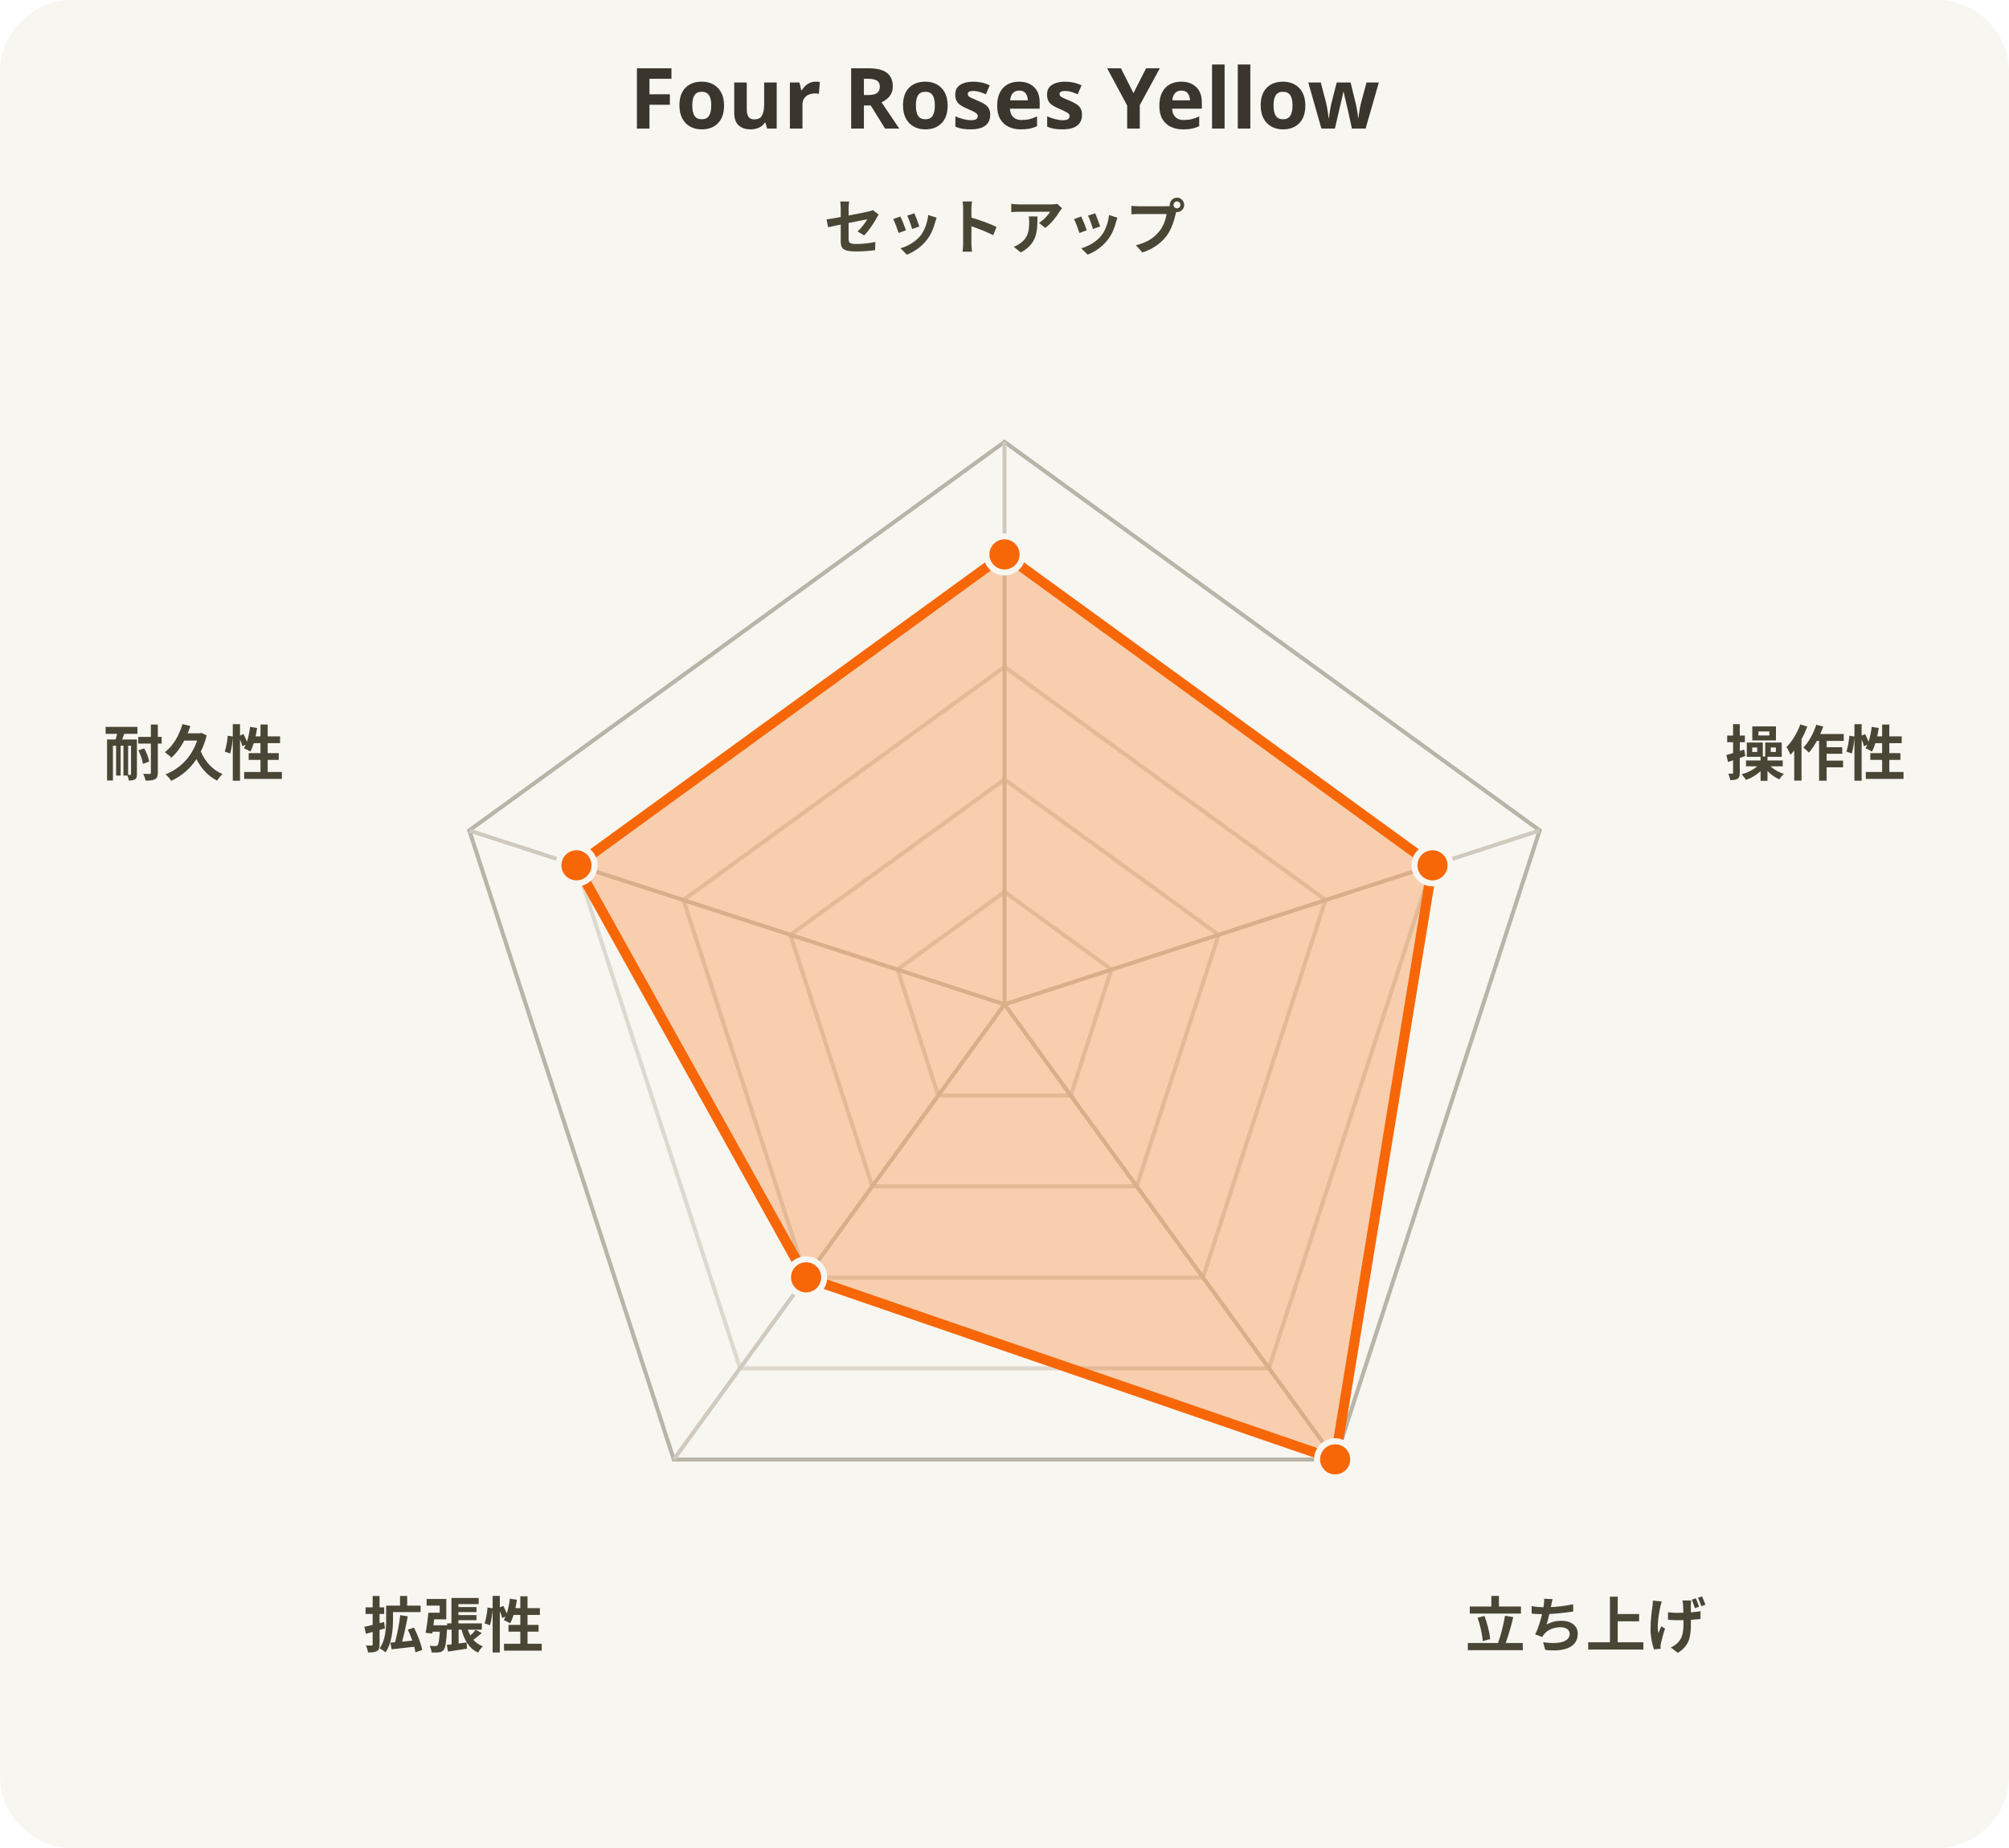
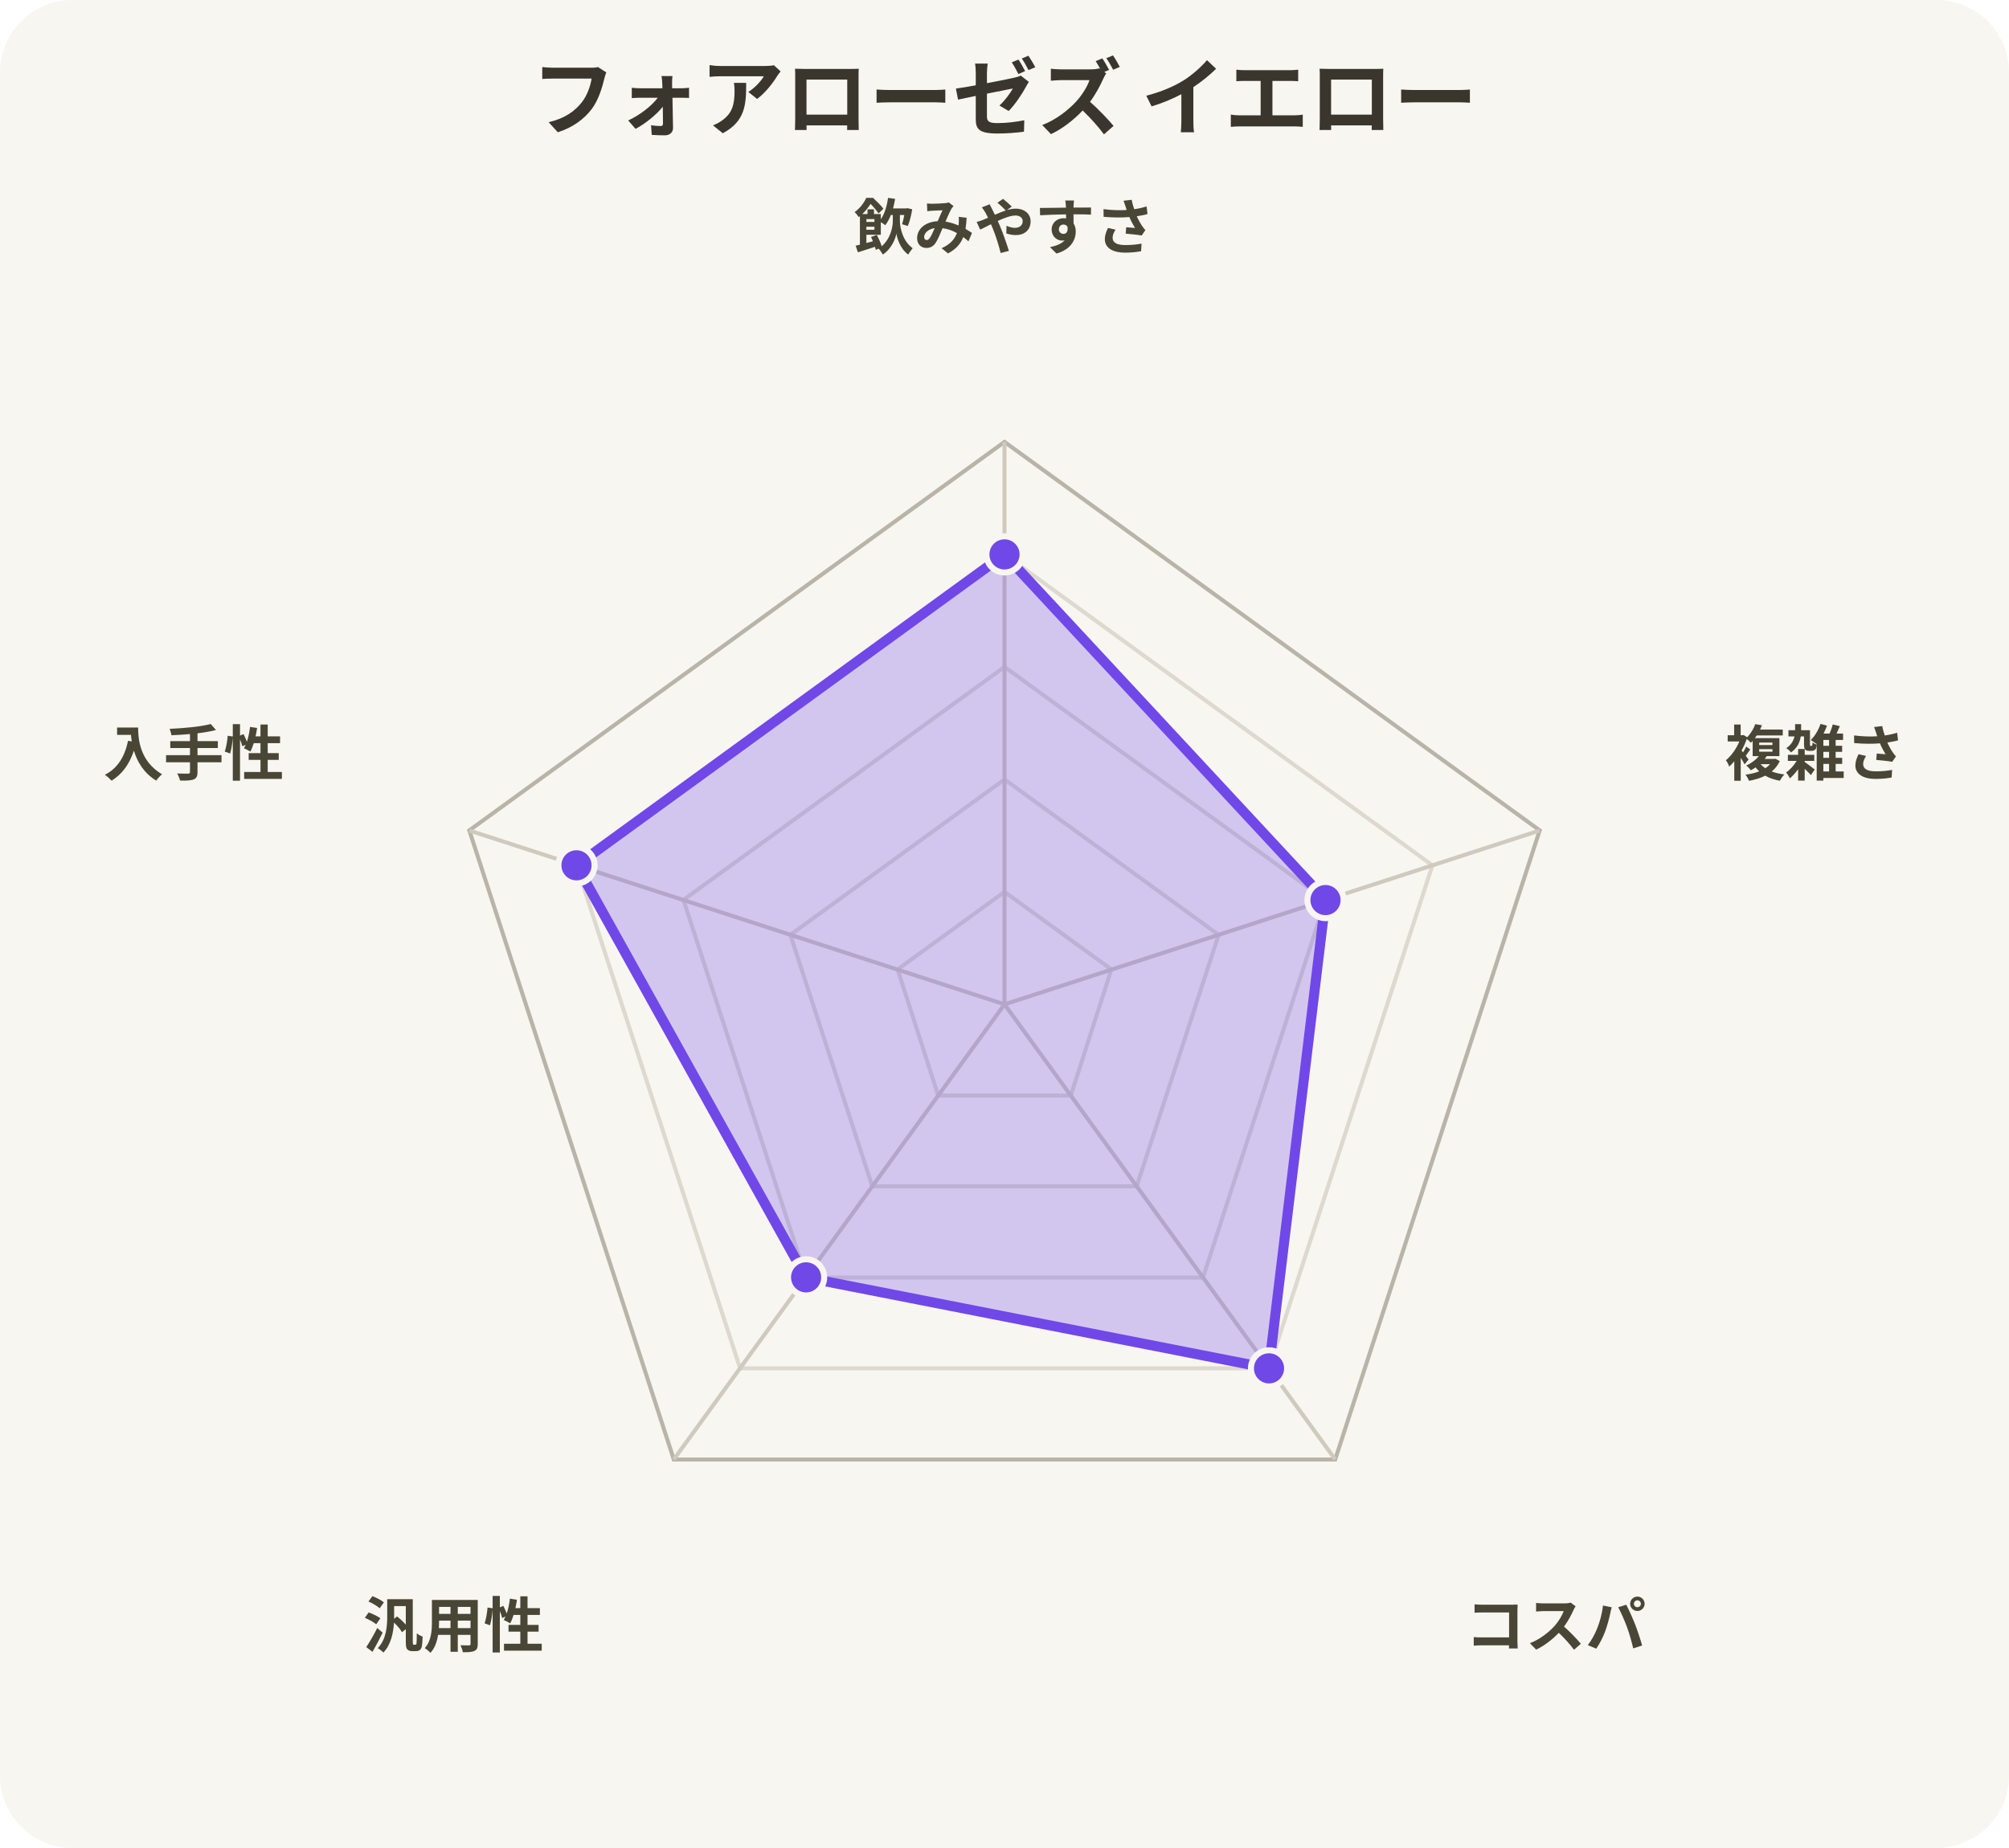
<svg xmlns="http://www.w3.org/2000/svg" viewBox="0 0 500 460" font-family="'Hiragino Sans','Noto Sans JP',sans-serif">
  <rect x="0" y="0" width="500" height="460" rx="18" fill="#F8F6F1" />
-   <text x="250" y="32" text-anchor="middle" font-size="21" font-weight="700" fill="#3A362E">Four Roses Yellow</text>
+   <text x="250" y="32" text-anchor="middle" font-size="21" font-weight="700" fill="#3A362E">フォアローゼズ イエロー</text>
  <polygon points="250.0,222.0 276.6,241.3 266.5,272.7 233.5,272.7 223.4,241.3 " fill="none" stroke="#DDD9CF" stroke-width="1" />
  <polygon points="250.0,194.0 303.3,232.7 282.9,295.3 217.1,295.3 196.7,232.7 " fill="none" stroke="#DDD9CF" stroke-width="1" />
  <polygon points="250.0,166.0 329.9,224.0 299.4,318.0 200.6,318.0 170.1,224.0 " fill="none" stroke="#DDD9CF" stroke-width="1" />
  <polygon points="250.0,138.0 356.5,215.4 315.8,340.6 184.2,340.6 143.5,215.4 " fill="none" stroke="#DDD9CF" stroke-width="1" />
  <polygon points="250.0,110.0 383.2,206.7 332.3,363.3 167.7,363.3 116.8,206.7 " fill="none" stroke="#B9B4A8" stroke-width="1" />
  <line x1="250" y1="250" x2="250" y2="110" stroke="#CFCABD" stroke-width="1" />
  <line x1="250" y1="250" x2="383.154" y2="206.74" stroke="#CFCABD" stroke-width="1" />
  <line x1="250" y1="250" x2="332.292" y2="363.26" stroke="#CFCABD" stroke-width="1" />
  <line x1="250" y1="250" x2="167.708" y2="363.26" stroke="#CFCABD" stroke-width="1" />
  <line x1="250" y1="250" x2="116.846" y2="206.74" stroke="#CFCABD" stroke-width="1" />
-   <text x="250" y="62" text-anchor="middle" font-size="15" font-weight="600" fill="#4A4636">セットアップ</text>
-   <text x="429.296" y="192.998" text-anchor="start" font-size="15" font-weight="600" fill="#4A4636">操作性</text>
-   <text x="364.628" y="410.002" text-anchor="start" font-size="15" font-weight="600" fill="#4A4636">立ち上げ</text>
-   <text x="135.372" y="410.002" text-anchor="end" font-size="15" font-weight="600" fill="#4A4636">拡張性</text>
-   <text x="70.704" y="192.998" text-anchor="end" font-size="15" font-weight="600" fill="#4A4636">耐久性</text>
-   <polygon points="250.0,138.0 356.5,215.4 332.3,363.3 200.6,318.0 143.5,215.4" fill="#F76707" fill-opacity="0.28" stroke="#F76707" stroke-width="2.5" stroke-linejoin="round" />
-   <circle cx="250" cy="138" r="4.5" fill="#F76707" stroke="#F8F6F1" stroke-width="1.5" />
-   <circle cx="356.523" cy="215.392" r="4.5" fill="#F76707" stroke="#F8F6F1" stroke-width="1.5" />
-   <circle cx="332.292" cy="363.26" r="4.5" fill="#F76707" stroke="#F8F6F1" stroke-width="1.5" />
-   <circle cx="200.625" cy="317.956" r="4.5" fill="#F76707" stroke="#F8F6F1" stroke-width="1.5" />
-   <circle cx="143.477" cy="215.392" r="4.5" fill="#F76707" stroke="#F8F6F1" stroke-width="1.5" />
+   <text x="250" y="62" text-anchor="middle" font-size="15" font-weight="600" fill="#4A4636">飲みやすさ</text>
+   <text x="429.296" y="192.998" text-anchor="start" font-size="15" font-weight="600" fill="#4A4636">複雑さ</text>
+   <text x="364.628" y="410.002" text-anchor="start" font-size="15" font-weight="600" fill="#4A4636">コスパ</text>
+   <text x="135.372" y="410.002" text-anchor="end" font-size="15" font-weight="600" fill="#4A4636">汎用性</text>
+   <text x="70.704" y="192.998" text-anchor="end" font-size="15" font-weight="600" fill="#4A4636">入手性</text>
+   <polygon points="250.0,138.0 329.9,224.0 315.8,340.6 200.6,318.0 143.5,215.4 " fill="#7048E8" fill-opacity="0.28" stroke="#7048E8" stroke-width="2.5" stroke-linejoin="round" />
+   <circle cx="250" cy="138" r="4.5" fill="#7048E8" stroke="#F8F6F1" stroke-width="1.5" />
+   <circle cx="329.892" cy="224.044" r="4.5" fill="#7048E8" stroke="#F8F6F1" stroke-width="1.5" />
+   <circle cx="315.834" cy="340.608" r="4.5" fill="#7048E8" stroke="#F8F6F1" stroke-width="1.5" />
+   <circle cx="200.625" cy="317.956" r="4.5" fill="#7048E8" stroke="#F8F6F1" stroke-width="1.5" />
+   <circle cx="143.477" cy="215.392" r="4.5" fill="#7048E8" stroke="#F8F6F1" stroke-width="1.5" />
</svg>
